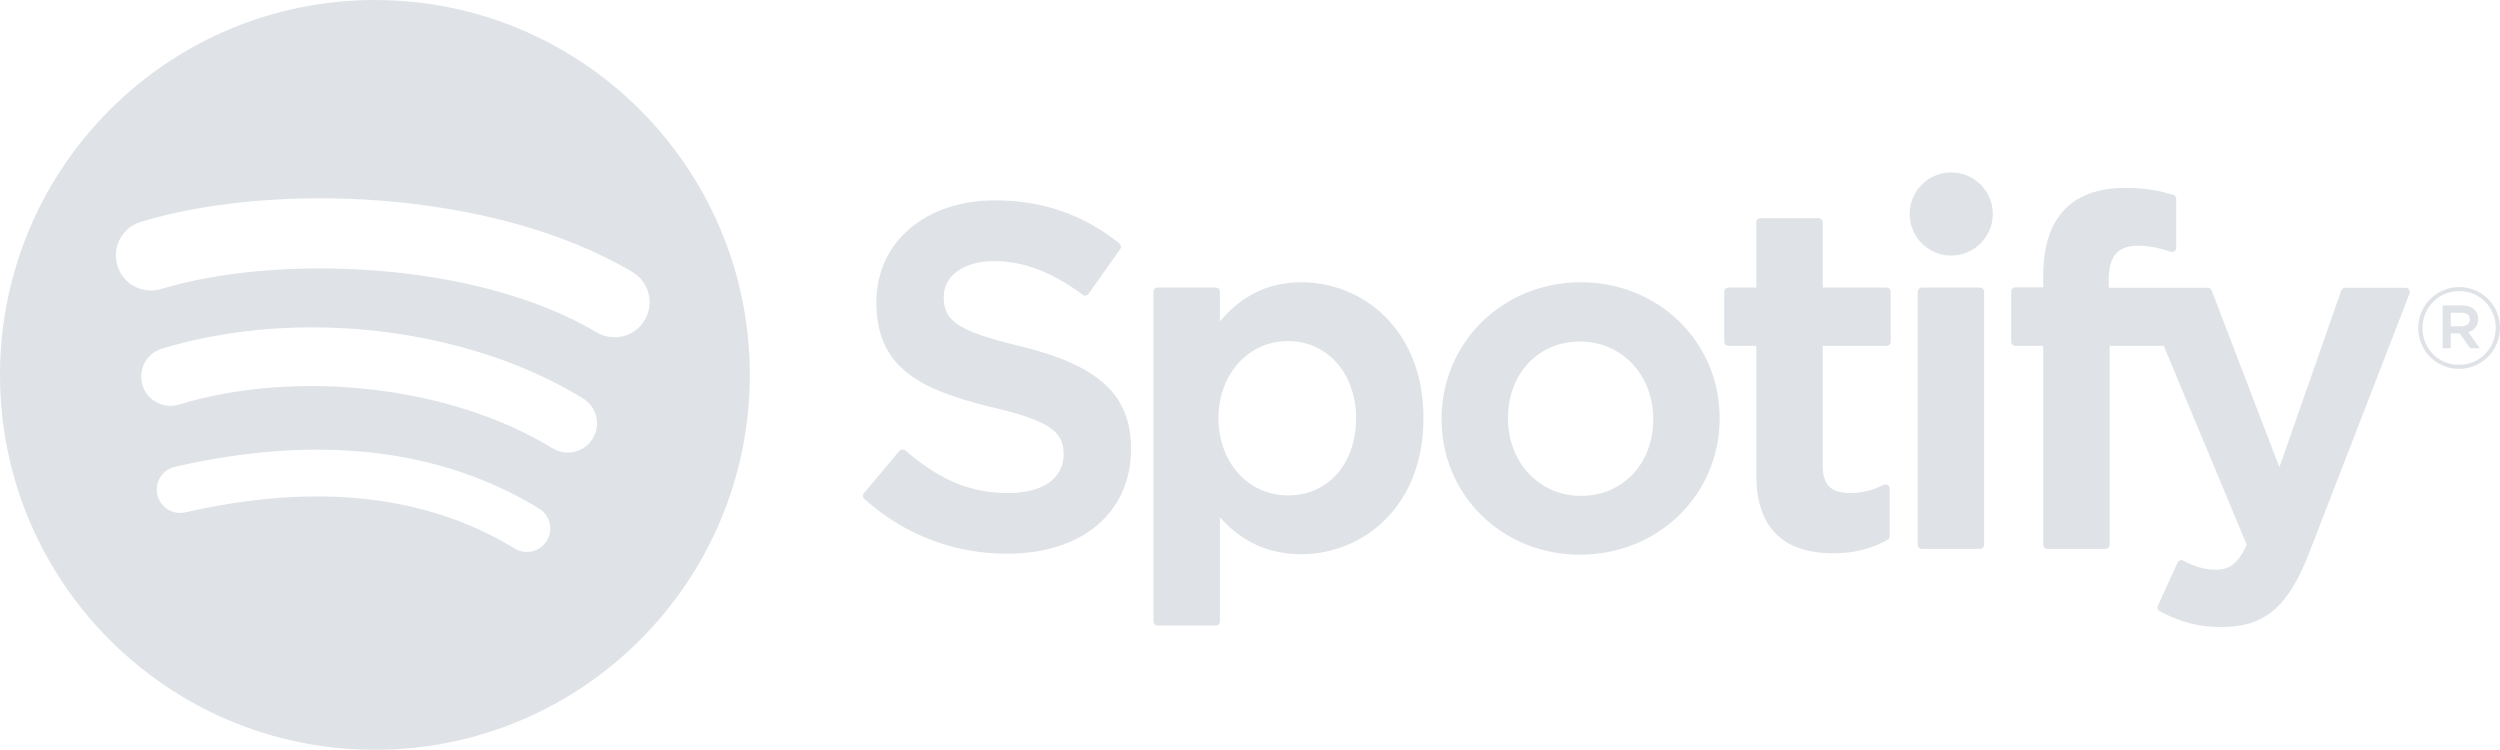
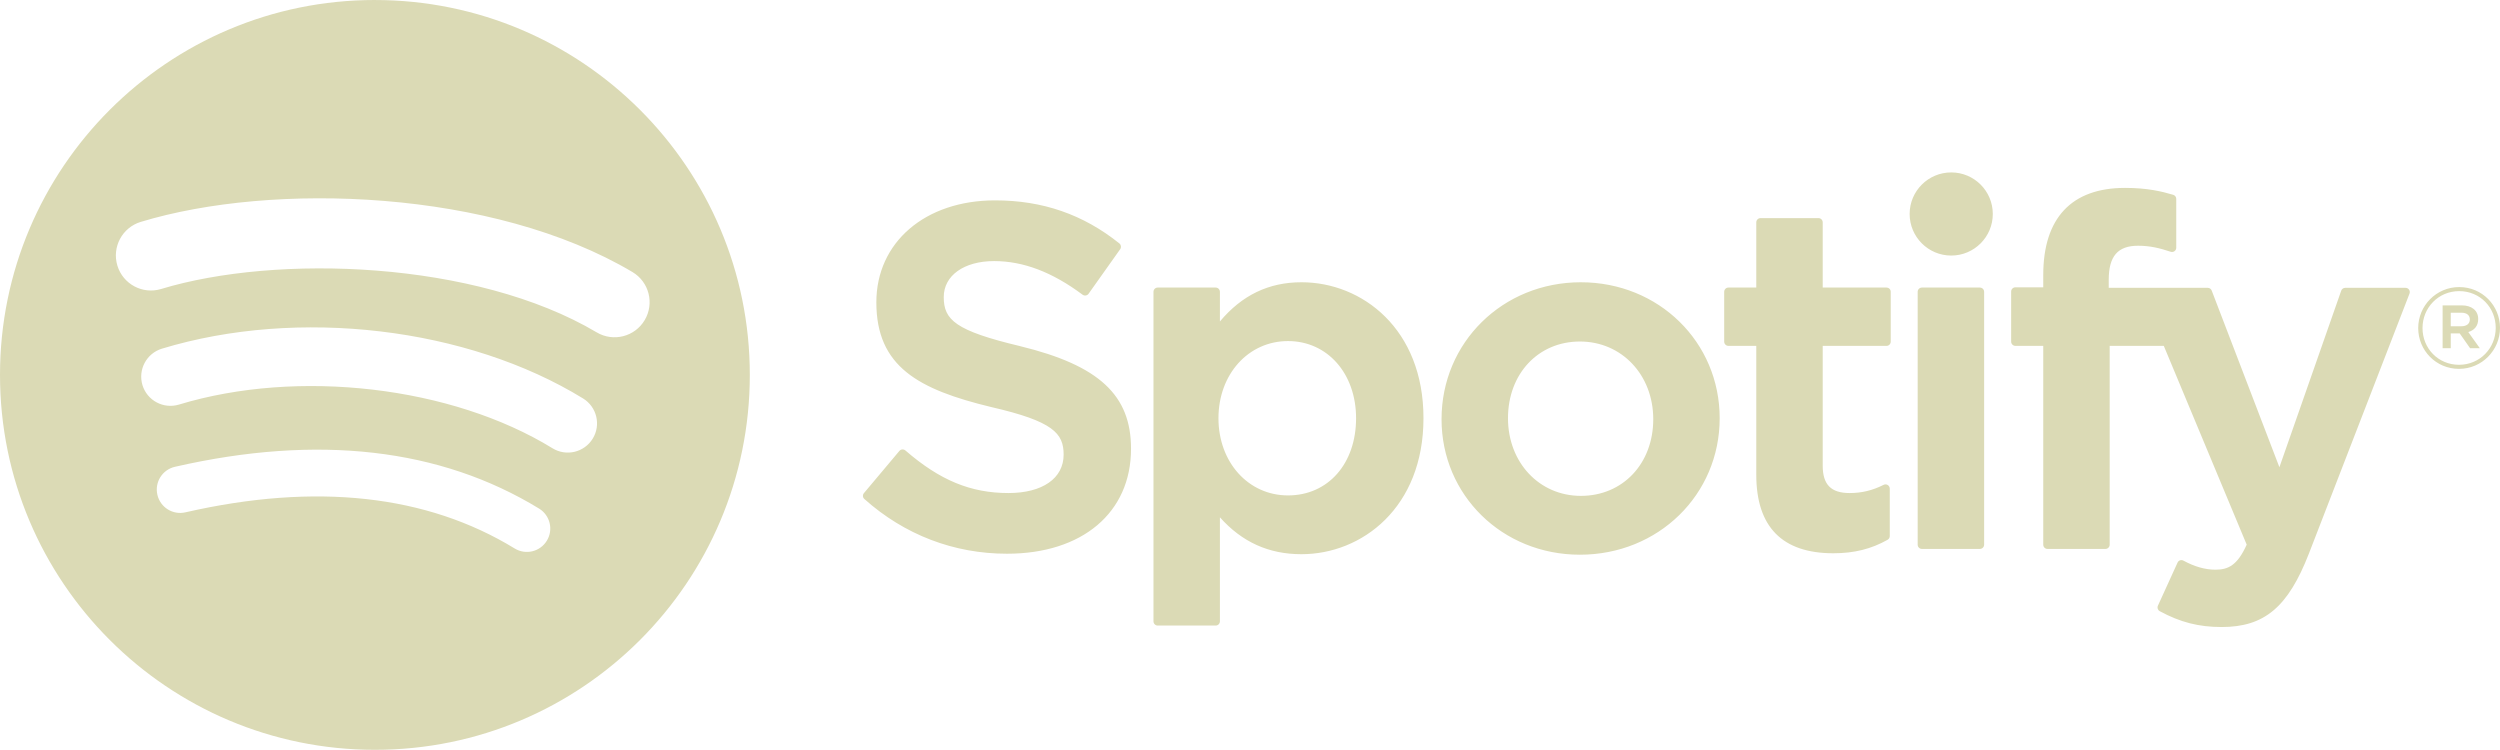
<svg xmlns="http://www.w3.org/2000/svg" width="current" height="current" viewBox="74.428 1369.145 9772.44 2931.018">
-   <path fill="#dfe3e7" d="M1539.928 1369.145c-809.356 0-1465.5 656.126-1465.5 1465.482 0 809.443 656.144 1465.535 1465.5 1465.535 809.392 0 1465.5-656.091 1465.5-1465.535 0-809.304-656.074-1465.412-1465.518-1465.412l.018-.07zm672.069 2113.646c-26.32 43.173-82.565 56.7-125.598 30.397-344.137-210.332-777.297-257.845-1287.421-141.312-49.157 11.271-98.157-19.547-109.356-68.688-11.253-49.157 19.424-98.157 68.704-109.356 558.249-127.628 1037.101-72.695 1423.378 163.344 43.05 26.426 56.699 82.601 30.275 125.65l.018-.035zm179.374-398.981c-33.145 53.777-103.46 70.647-157.167 37.624-393.837-242.094-994.384-312.217-1460.32-170.781-60.428 18.252-124.25-15.803-142.59-76.125-18.2-60.428 15.873-124.128 76.195-142.503 532.227-161.489 1193.865-83.265 1646.239 194.723 53.726 33.075 70.7 103.425 37.625 157.079l.018-.017zm15.4-415.52c-472.395-280.542-1251.599-306.337-1702.556-169.47-72.414 21.962-148.994-18.918-170.939-91.333-21.945-72.449 18.9-148.977 91.367-170.992 517.667-157.149 1378.229-126.787 1922.022 196.035 65.135 38.657 86.503 122.779 47.897 187.827-38.5 65.135-122.85 86.607-187.774 47.933h-.017zM4061.569 2722.05c-253.033-60.34-298.078-102.689-298.078-191.678 0-84.069 79.152-140.646 196.857-140.646 114.1 0 227.237 42.962 345.852 131.407 3.588 2.678 8.086 3.744 12.513 3.045 4.428-.665 8.348-3.098 10.938-6.755l123.55-174.16c5.075-7.175 3.692-17.062-3.15-22.54-141.172-113.277-300.142-168.35-485.956-168.35-273.21 0-464.047 163.957-464.047 398.545 0 251.562 164.622 340.637 449.102 409.394 242.13 55.772 282.993 102.498 282.993 186.025 0 92.557-82.636 150.097-215.618 150.097-147.699 0-268.169-49.752-402.937-166.46-3.342-2.888-7.928-4.199-12.162-3.954-4.463.367-8.541 2.432-11.375 5.845l-138.53 164.867c-5.81 6.842-5.075 17.062 1.646 22.978 156.799 139.982 349.648 213.92 557.759 213.92 294.401 0 484.644-160.86 484.644-409.832.525-210.175-125.299-326.55-433.474-401.52l-.527-.228zM5161.617 2472.5c-127.609 0-232.277 50.26-318.587 153.247v-115.92c0-9.152-7.42-16.607-16.555-16.607h-226.572c-9.152 0-16.555 7.455-16.555 16.607V3797.86c0 9.152 7.402 16.607 16.555 16.607h226.572c9.135 0 16.555-7.454 16.555-16.607v-406.577c86.328 96.88 191.013 144.218 318.587 144.218 237.107 0 477.138-182.524 477.138-531.439.35-349.002-239.75-531.579-476.875-531.579l-.263.017zm213.675 531.562c0 177.678-109.445 301.665-266.158 301.665-154.926 0-271.791-129.623-271.791-301.665 0-172.024 116.865-301.664 271.791-301.664 154.176-.018 266.176 126.822 266.176 301.646l-.018.018zM6253.966 2472.5c-305.357 0-544.582 235.13-544.582 535.359 0 296.957 237.58 529.619 540.837 529.619 306.442 0 546.401-234.342 546.401-533.417 0-298.042-238.35-531.526-542.674-531.526l.018-.035zm0 834.994c-162.418 0-284.865-130.498-284.865-303.52 0-173.758 118.213-299.845 281.119-299.845 163.468 0 286.737 130.497 286.737 303.642 0 173.723-118.999 299.723-282.975 299.723h-.016zM7448.688 2493.221h-249.322v-254.905c0-9.135-7.385-16.59-16.537-16.59h-226.537c-9.17 0-16.607 7.455-16.607 16.59v254.905h-108.938c-9.117 0-16.503 7.454-16.503 16.607v194.722c0 9.135 7.386 16.607 16.503 16.607h108.938v503.842c0 203.612 101.342 306.845 301.209 306.845 81.271 0 148.697-16.783 212.24-52.815 5.162-2.888 8.364-8.452 8.364-14.367v-185.43c0-5.723-2.976-11.13-7.875-14.122-4.935-3.098-11.077-3.255-16.135-.753-43.646 21.963-85.837 32.095-133 32.095-72.694 0-105.122-33.005-105.122-106.977v-468.229h249.322c9.152 0 16.52-7.455 16.52-16.607v-194.705c.35-9.152-7-16.607-16.274-16.607l-.246-.106zM8317.388 2494.218v-31.308c0-92.103 35.314-133.175 114.52-133.175 47.232 0 85.173 9.38 127.662 23.555 5.233 1.646 10.692.823 14.945-2.31 4.375-3.133 6.843-8.155 6.843-13.475V2146.58c0-7.298-4.69-13.755-11.726-15.908-44.888-13.353-102.322-27.055-188.316-27.055-209.266 0-319.883 117.845-319.883 340.672v47.95h-108.85c-9.135 0-16.625 7.455-16.625 16.59v195.72c0 9.135 7.49 16.607 16.625 16.607h108.85v777.156c0 9.152 7.385 16.607 16.521 16.607h226.572c9.152 0 16.607-7.455 16.607-16.607V2721.21h211.54l324.047 776.964c-36.785 81.637-72.959 97.877-122.342 97.877-39.918 0-81.953-11.918-124.934-35.438-4.042-2.223-8.837-2.59-13.194-1.242-4.323 1.522-7.962 4.742-9.8 8.942l-76.79 168.472c-3.658 7.963-.525 17.309 7.14 21.438 80.167 43.417 152.531 61.949 241.973 61.949 167.299 0 259.77-77.927 341.285-287.577l393.066-1015.698c1.977-5.11 1.383-10.885-1.75-15.417-3.113-4.498-8.137-7.21-13.633-7.21h-235.865c-7.068 0-13.389 4.497-15.697 11.13l-241.621 690.164-264.652-690.619c-2.414-6.423-8.609-10.676-15.469-10.676h-387.101l.052-.051zM7813.738 2493.221h-226.572c-9.153 0-16.607 7.454-16.607 16.607v988.485c0 9.152 7.454 16.607 16.607 16.607h226.572c9.135 0 16.607-7.455 16.607-16.607v-988.416a16.57 16.57 0 0 0-16.626-16.607l.019-.069zM7701.738 2043.139c-89.757 0-162.592 72.659-162.592 162.417 0 89.81 72.853 162.558 162.593 162.558 89.723 0 162.486-72.748 162.486-162.558 0-89.74-72.799-162.417-162.398-162.417h-.089zM9686.585 2811.037c-89.67 0-159.441-72.013-159.441-159.46s70.682-160.282 160.281-160.282c89.672 0 159.443 71.995 159.443 159.372 0 87.448-70.701 160.37-160.299 160.37h.016zm.875-303.887c-81.672 0-143.465 64.925-143.465 144.427 0 79.468 61.355 143.518 142.643 143.518 81.654 0 143.518-64.872 143.518-144.428 0-79.467-61.426-143.517-142.625-143.517h-.071zm35.352 159.914l45.098 63.141h-38.027l-40.602-57.925h-34.91v57.925h-31.832v-167.37h74.637c38.885 0 64.453 19.897 64.453 53.393.174 27.44-15.75 44.205-38.676 50.837h-.141zm-26.95-75.511h-41.512v52.938h41.512c20.719 0 33.09-10.133 33.09-26.495 0-17.22-12.424-26.442-33.074-26.442h-.016z" />
+   <path fill="#dbdab5" d="M1539.928 1369.145c-809.356 0-1465.5 656.126-1465.5 1465.482 0 809.443 656.144 1465.535 1465.5 1465.535 809.392 0 1465.5-656.091 1465.5-1465.535 0-809.304-656.074-1465.412-1465.518-1465.412l.018-.07zm672.069 2113.646c-26.32 43.173-82.565 56.7-125.598 30.397-344.137-210.332-777.297-257.845-1287.421-141.312-49.157 11.271-98.157-19.547-109.356-68.688-11.253-49.157 19.424-98.157 68.704-109.356 558.249-127.628 1037.101-72.695 1423.378 163.344 43.05 26.426 56.699 82.601 30.275 125.65l.018-.035zm179.374-398.981c-33.145 53.777-103.46 70.647-157.167 37.624-393.837-242.094-994.384-312.217-1460.32-170.781-60.428 18.252-124.25-15.803-142.59-76.125-18.2-60.428 15.873-124.128 76.195-142.503 532.227-161.489 1193.865-83.265 1646.239 194.723 53.726 33.075 70.7 103.425 37.625 157.079l.018-.017zm15.4-415.52c-472.395-280.542-1251.599-306.337-1702.556-169.47-72.414 21.962-148.994-18.918-170.939-91.333-21.945-72.449 18.9-148.977 91.367-170.992 517.667-157.149 1378.229-126.787 1922.022 196.035 65.135 38.657 86.503 122.779 47.897 187.827-38.5 65.135-122.85 86.607-187.774 47.933h-.017zM4061.569 2722.05c-253.033-60.34-298.078-102.689-298.078-191.678 0-84.069 79.152-140.646 196.857-140.646 114.1 0 227.237 42.962 345.852 131.407 3.588 2.678 8.086 3.744 12.513 3.045 4.428-.665 8.348-3.098 10.938-6.755l123.55-174.16c5.075-7.175 3.692-17.062-3.15-22.54-141.172-113.277-300.142-168.35-485.956-168.35-273.21 0-464.047 163.957-464.047 398.545 0 251.562 164.622 340.637 449.102 409.394 242.13 55.772 282.993 102.498 282.993 186.025 0 92.557-82.636 150.097-215.618 150.097-147.699 0-268.169-49.752-402.937-166.46-3.342-2.888-7.928-4.199-12.162-3.954-4.463.367-8.541 2.432-11.375 5.845l-138.53 164.867c-5.81 6.842-5.075 17.062 1.646 22.978 156.799 139.982 349.648 213.92 557.759 213.92 294.401 0 484.644-160.86 484.644-409.832.525-210.175-125.299-326.55-433.474-401.52l-.527-.228zM5161.617 2472.5c-127.609 0-232.277 50.26-318.587 153.247v-115.92c0-9.152-7.42-16.607-16.555-16.607h-226.572c-9.152 0-16.555 7.455-16.555 16.607V3797.86c0 9.152 7.402 16.607 16.555 16.607h226.572c9.135 0 16.555-7.454 16.555-16.607v-406.577c86.328 96.88 191.013 144.218 318.587 144.218 237.107 0 477.138-182.524 477.138-531.439.35-349.002-239.75-531.579-476.875-531.579l-.263.017zm213.675 531.562c0 177.678-109.445 301.665-266.158 301.665-154.926 0-271.791-129.623-271.791-301.665 0-172.024 116.865-301.664 271.791-301.664 154.176-.018 266.176 126.822 266.176 301.646l-.018.018zM6253.966 2472.5c-305.357 0-544.582 235.13-544.582 535.359 0 296.957 237.58 529.619 540.837 529.619 306.442 0 546.401-234.342 546.401-533.417 0-298.042-238.35-531.526-542.674-531.526l.018-.035zm0 834.994c-162.418 0-284.865-130.498-284.865-303.52 0-173.758 118.213-299.845 281.119-299.845 163.468 0 286.737 130.497 286.737 303.642 0 173.723-118.999 299.723-282.975 299.723h-.016zM7448.688 2493.221h-249.322v-254.905c0-9.135-7.385-16.59-16.537-16.59h-226.537c-9.17 0-16.607 7.455-16.607 16.59v254.905h-108.938c-9.117 0-16.503 7.454-16.503 16.607v194.722c0 9.135 7.386 16.607 16.503 16.607h108.938v503.842c0 203.612 101.342 306.845 301.209 306.845 81.271 0 148.697-16.783 212.24-52.815 5.162-2.888 8.364-8.452 8.364-14.367v-185.43c0-5.723-2.976-11.13-7.875-14.122-4.935-3.098-11.077-3.255-16.135-.753-43.646 21.963-85.837 32.095-133 32.095-72.694 0-105.122-33.005-105.122-106.977v-468.229h249.322c9.152 0 16.52-7.455 16.52-16.607v-194.705c.35-9.152-7-16.607-16.274-16.607l-.246-.106zM8317.388 2494.218v-31.308c0-92.103 35.314-133.175 114.52-133.175 47.232 0 85.173 9.38 127.662 23.555 5.233 1.646 10.692.823 14.945-2.31 4.375-3.133 6.843-8.155 6.843-13.475V2146.58c0-7.298-4.69-13.755-11.726-15.908-44.888-13.353-102.322-27.055-188.316-27.055-209.266 0-319.883 117.845-319.883 340.672v47.95h-108.85c-9.135 0-16.625 7.455-16.625 16.59v195.72c0 9.135 7.49 16.607 16.625 16.607h108.85v777.156c0 9.152 7.385 16.607 16.521 16.607h226.572c9.152 0 16.607-7.455 16.607-16.607V2721.21h211.54l324.047 776.964c-36.785 81.637-72.959 97.877-122.342 97.877-39.918 0-81.953-11.918-124.934-35.438-4.042-2.223-8.837-2.59-13.194-1.242-4.323 1.522-7.962 4.742-9.8 8.942l-76.79 168.472c-3.658 7.963-.525 17.309 7.14 21.438 80.167 43.417 152.531 61.949 241.973 61.949 167.299 0 259.77-77.927 341.285-287.577l393.066-1015.698c1.977-5.11 1.383-10.885-1.75-15.417-3.113-4.498-8.137-7.21-13.633-7.21h-235.865c-7.068 0-13.389 4.497-15.697 11.13l-241.621 690.164-264.652-690.619c-2.414-6.423-8.609-10.676-15.469-10.676h-387.101l.052-.051zM7813.738 2493.221h-226.572c-9.153 0-16.607 7.454-16.607 16.607v988.485c0 9.152 7.454 16.607 16.607 16.607h226.572c9.135 0 16.607-7.455 16.607-16.607v-988.416a16.57 16.57 0 0 0-16.626-16.607l.019-.069zM7701.738 2043.139c-89.757 0-162.592 72.659-162.592 162.417 0 89.81 72.853 162.558 162.593 162.558 89.723 0 162.486-72.748 162.486-162.558 0-89.74-72.799-162.417-162.398-162.417h-.089zM9686.585 2811.037c-89.67 0-159.441-72.013-159.441-159.46s70.682-160.282 160.281-160.282c89.672 0 159.443 71.995 159.443 159.372 0 87.448-70.701 160.37-160.299 160.37h.016zm.875-303.887c-81.672 0-143.465 64.925-143.465 144.427 0 79.468 61.355 143.518 142.643 143.518 81.654 0 143.518-64.872 143.518-144.428 0-79.467-61.426-143.517-142.625-143.517h-.071zm35.352 159.914l45.098 63.141h-38.027l-40.602-57.925h-34.91v57.925h-31.832v-167.37h74.637c38.885 0 64.453 19.897 64.453 53.393.174 27.44-15.75 44.205-38.676 50.837h-.141zm-26.95-75.511h-41.512v52.938h41.512c20.719 0 33.09-10.133 33.09-26.495 0-17.22-12.424-26.442-33.074-26.442h-.016z" />
</svg>
